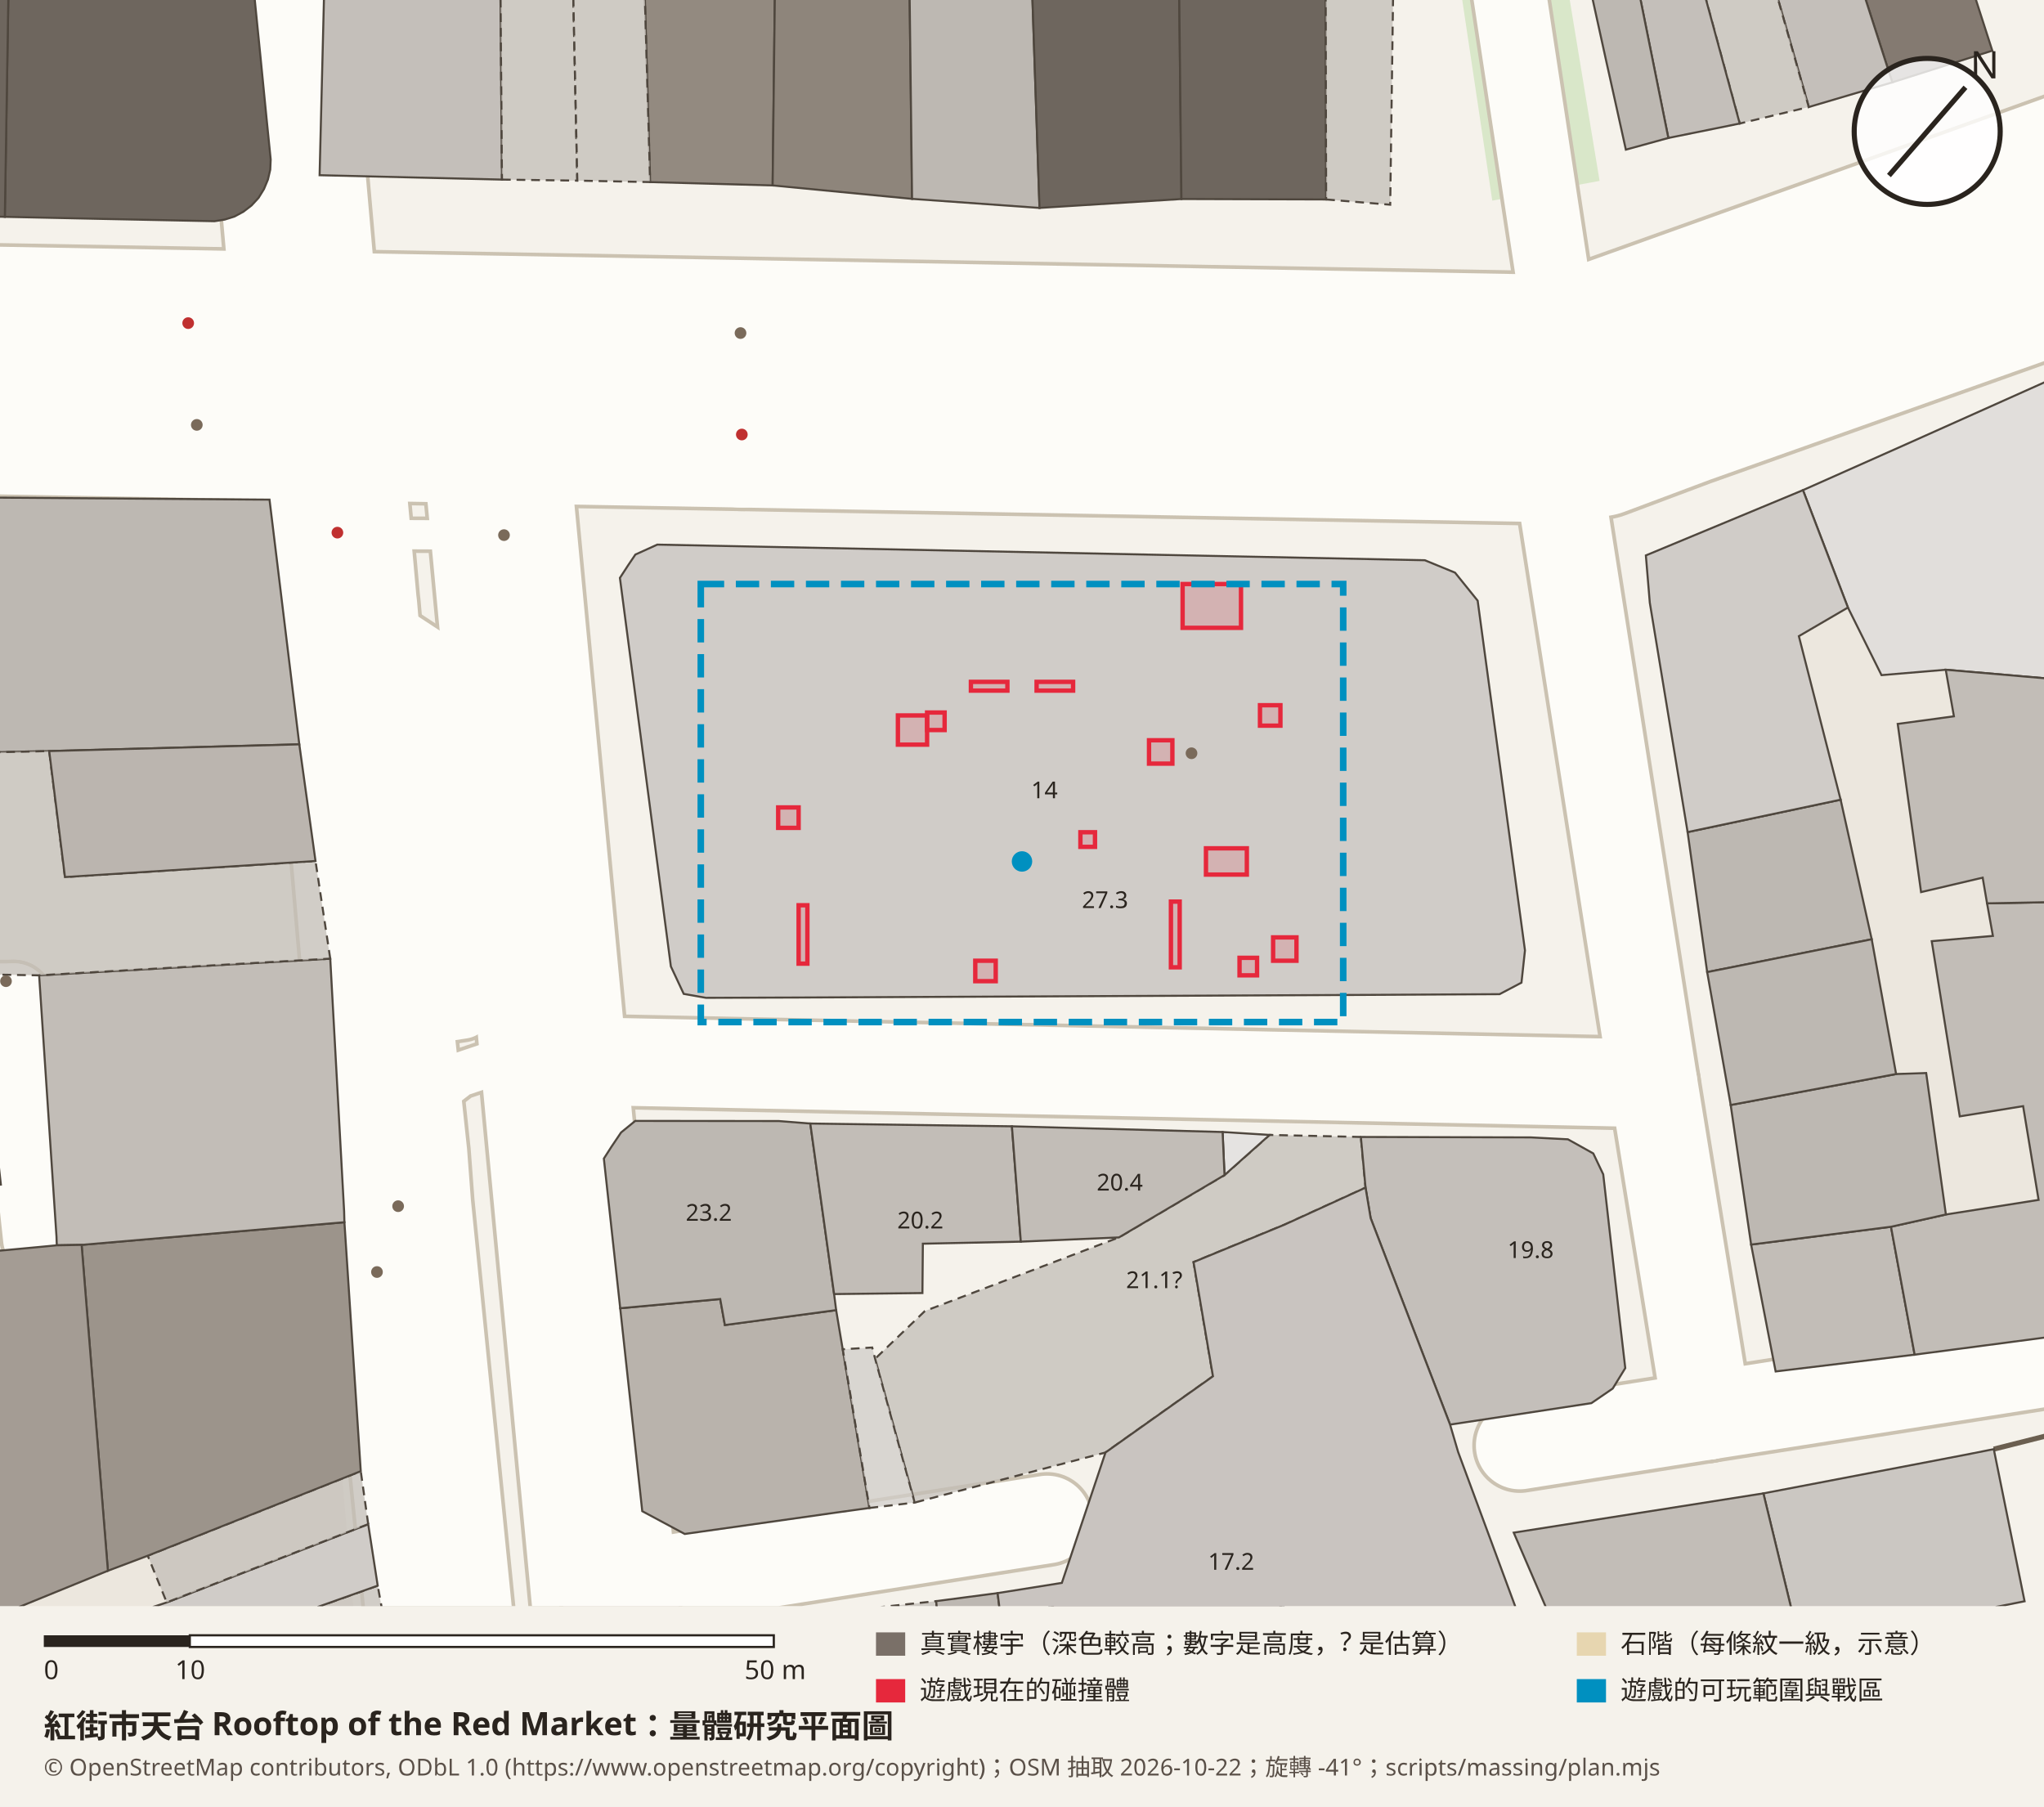
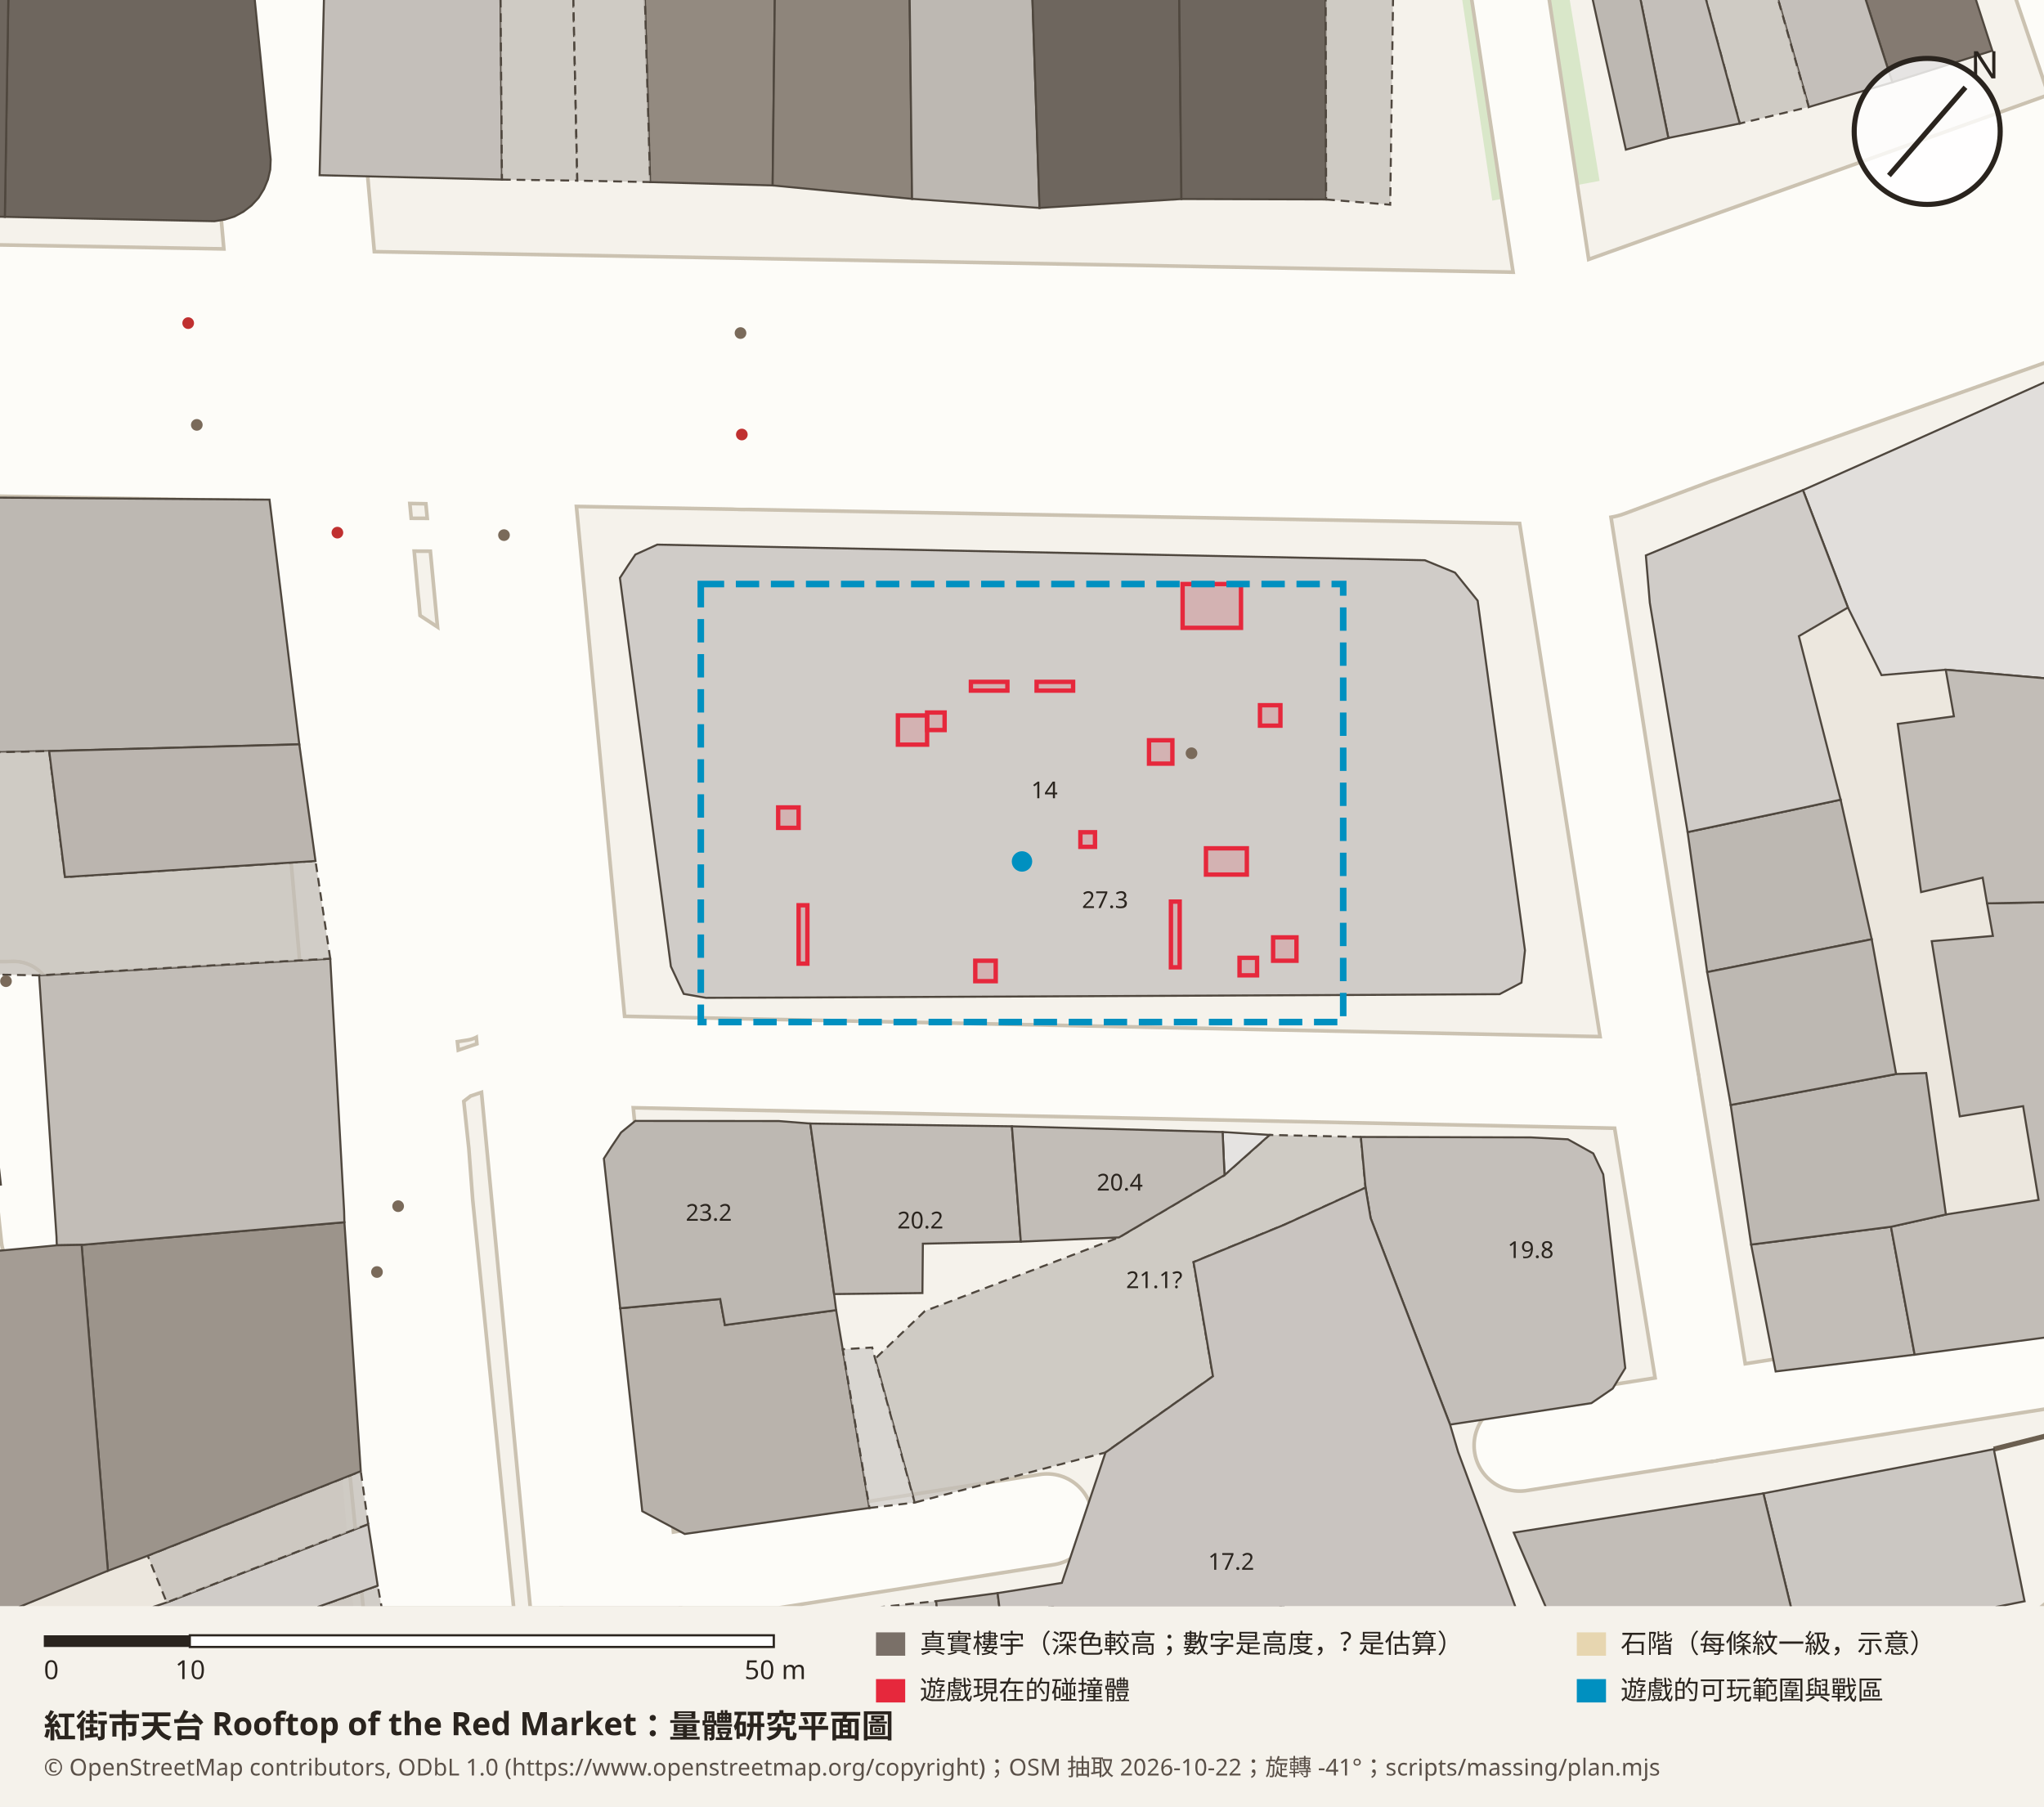
<svg xmlns="http://www.w3.org/2000/svg" width="1120" height="990" viewBox="-70 -55 140 123.75" font-family="'Noto Sans TC','PingFang TC','Microsoft JhengHei',sans-serif">
  <rect x="-70" y="-55" width="140" height="123.75" fill="#f5f2eb" />
  <clipPath id="view">
    <rect x="-70" y="-55" width="140" height="110" />
  </clipPath>
  <g clip-path="url(#view)">
    <g id="areas">
      <polygon points="-38.89,134.63 -46.65,45.18 -197.97,89.03 -197.64,95.36 -179.95,143.37 -293.29,188.76 -271.13,230.96" fill="#ece7de" />
      <polygon points="61.14,37.78 84.73,34.68 80.64,6.59 78.59,-7.81 76.95,-19.33 75.27,-31.16 60.75,-24.66 53.49,-21.43 42.73,-16.96 43,-13.72 45.59,1.99 46.93,11.58 48.54,20.68 49.94,30.24 51.27,37.14 51.62,38.93" fill="#ece7de" />
      <polygon points="25.1,-88.78 32.21,-41.26 39.56,-42.61 31.93,-88.91" fill="#d9e7c9" />
      <polygon points="-246.54,-34.43 -247.28,-33.91 -247.48,-33.06 -246.94,-32.3 -246.17,-31.84 -245.29,-31.86 -50.7,-28.13 -49.88,-28.43 -49.4,-29.19 -49.45,-29.96 -50.15,-30.42 -51.25,-30.64 -245.57,-34.49" fill="#cfe0bf" />
    </g>
    <g id="roads" fill="none" stroke-linecap="round" stroke-linejoin="round">
      <polyline points="-43.97,15 -46.42,-13.4 -46.46,-13.73 -46.89,-18.52 -47.56,-25.74" stroke="#cbc2b1" stroke-width="10.5" />
+       <polyline points="53.16,-124.54 79,-50.75 81.18,-44.34 82.94,-35.83 84.7,-20.6 76.95,-19.33" stroke="#cbc2b1" stroke-width="3.5" />
      <polyline points="-49.06,-32.72 -54.08,-89.51 -55.12,-96.84" stroke="#cbc2b1" stroke-width="10.5" />
      <polyline points="-49.06,-32.72 -43.9,-31.63 -39.31,-28.98 -36.16,-25.54" stroke="#cbc2b1" stroke-width="10.5" />
      <polyline points="-258.43,-36.49 -249.78,-36.33 -149.32,-34.53 -132.9,-34.24 -126.4,-34.12 -107.21,-33.77 -97.9,-33.6 -57.11,-32.87 -49.06,-32.72" stroke="#cbc2b1" stroke-width="10.5" />
+       <polyline points="75.84,-45.04 73.58,-51.69 58.88,-94.98 55.44,-105.23" stroke="#cbc2b1" stroke-width="8.5" />
+       <polyline points="63.53,-108.05 65.58,-102.06 67.07,-97.66 81.78,-54.37 83.95,-47.95" stroke="#cbc2b1" stroke-width="8.5" />
      <polyline points="-47.56,-25.74 -49.06,-32.72" stroke="#cbc2b1" stroke-width="10.5" />
      <polyline points="-36.16,-25.54 -47.56,-25.74" stroke="#cbc2b1" stroke-width="10.5" />
      <polyline points="-36.16,-25.54 -35.48,-18.35 -32.08,17.63 -28.65,53.84 -26.51,76.33 -23.93,103.56 -21.38,130.42 -20.87,135.88" stroke="#cbc2b1" stroke-width="10.5" />
      <polyline points="-19.28,-32.19 -19.19,-25.24" stroke="#cbc2b1" stroke-width="2.5" />
      <polyline points="-56.52,-25.9 -57.11,-32.87" stroke="#cbc2b1" stroke-width="2.5" />
      <polyline points="-42.73,27.61 -46.43,27.96" stroke="#cbc2b1" stroke-width="2" />
      <polyline points="-28.65,53.84 1.72,49.07" stroke="#cbc2b1" stroke-width="6.5" />
      <polyline points="43.26,19.2 -32.08,17.63" stroke="#cbc2b1" stroke-width="6.5" />
      <polyline points="36.45,-24.23 43.26,19.2 46.95,41.97" stroke="#cbc2b1" stroke-width="6.5" />
      <polyline points="-47.56,-25.74 -56.52,-25.9 -94.28,-26.57 -108.45,-26.83 -132.46,-27.26" stroke="#cbc2b1" stroke-width="10.5" />
      <polyline points="-35.48,-18.35 -39.89,-18.37 -42.02,-18.38 -46.89,-18.52" stroke="#cbc2b1" stroke-width="2.5" />
      <polyline points="-43.97,15 -38.32,14.14 -40.51,-9.83 -46.46,-13.73" stroke="#cbc2b1" stroke-width="4.5" />
      <polyline points="-42.99,24.15 -41.17,20.64 -38.54,18.61 -35.38,17.55 -32.08,17.63" stroke="#cbc2b1" stroke-width="3.5" />
      <polyline points="46.95,41.97 87.54,35.6" stroke="#cbc2b1" stroke-width="6.5" />
      <polyline points="77.88,-38.37 45.4,-26.84 39.5,-24.63 37.02,-24.23 36.45,-24.23" stroke="#cbc2b1" stroke-width="10.5" />
      <polyline points="-32.09,138.66 -34.42,113.13 -36.65,91.01 -37.89,77.33 -39.14,63.34 -42.73,27.61 -42.99,24.15 -43.97,15" stroke="#cbc2b1" stroke-width="10.5" />
      <polyline points="-69.05,13.48 -86.71,13.53 -94.35,13.56" stroke="#cbc2b1" stroke-width="5.5" />
      <polyline points="-49.06,-32.72 -19.28,-32.19 37.08,-31.17 75.84,-45.04" stroke="#cbc2b1" stroke-width="10.5" />
      <polyline points="-19.19,-25.24 -36.16,-25.54" stroke="#cbc2b1" stroke-width="10.5" />
      <polyline points="36.45,-24.23 -19.19,-25.24" stroke="#cbc2b1" stroke-width="10.5" />
      <polyline points="34.09,44 46.95,41.97" stroke="#cbc2b1" stroke-width="6.5" />
      <polyline points="-67.29,29.82 -69.05,13.48" stroke="#cbc2b1" stroke-width="5.5" />
      <polyline points="-66.13,29.71 -67.29,29.82" stroke="#cbc2b1" stroke-width="2" />
+       <polyline points="88.54,43.07 47.28,76.96 44.98,78.84 12.09,105.74 9.95,106.06 -4.57,105.89 -23.93,103.56" stroke="#cbc2b1" stroke-width="5.5" />
      <polyline points="27.25,-95.9 37.08,-31.17" stroke="#cbc2b1" stroke-width="5.5" />
      <polyline points="-43.97,15 -46.42,-13.4 -46.46,-13.73 -46.89,-18.52 -47.56,-25.74" stroke="#fdfcf8" stroke-width="10" />
+       <polyline points="53.16,-124.54 79,-50.75 81.18,-44.34 82.94,-35.83 84.7,-20.6 76.95,-19.33" stroke="#fdfcf8" stroke-width="3" />
      <polyline points="-49.06,-32.72 -54.08,-89.51 -55.12,-96.84" stroke="#fdfcf8" stroke-width="10" />
      <polyline points="-49.06,-32.72 -43.9,-31.63 -39.31,-28.98 -36.16,-25.54" stroke="#fdfcf8" stroke-width="10" />
      <polyline points="-258.43,-36.49 -249.78,-36.33 -149.32,-34.53 -132.9,-34.24 -126.4,-34.12 -107.21,-33.77 -97.9,-33.6 -57.11,-32.87 -49.06,-32.72" stroke="#fdfcf8" stroke-width="10" />
+       <polyline points="75.84,-45.04 73.58,-51.69 58.88,-94.98 55.44,-105.23" stroke="#fdfcf8" stroke-width="8" />
+       <polyline points="63.53,-108.05 65.58,-102.06 67.07,-97.66 81.78,-54.37 83.95,-47.95" stroke="#fdfcf8" stroke-width="8" />
      <polyline points="-47.56,-25.74 -49.06,-32.72" stroke="#fdfcf8" stroke-width="10" />
      <polyline points="-36.16,-25.54 -47.56,-25.74" stroke="#fdfcf8" stroke-width="10" />
      <polyline points="-36.16,-25.54 -35.48,-18.35 -32.08,17.63 -28.65,53.84 -26.51,76.33 -23.93,103.56 -21.38,130.42 -20.87,135.88" stroke="#fdfcf8" stroke-width="10" />
      <polyline points="-19.28,-32.19 -19.19,-25.24" stroke="#fdfcf8" stroke-width="2" />
      <polyline points="-56.52,-25.9 -57.11,-32.87" stroke="#fdfcf8" stroke-width="2" />
      <polyline points="-42.73,27.61 -46.43,27.96" stroke="#fdfcf8" stroke-width="1.5" />
      <polyline points="-28.65,53.84 1.72,49.07" stroke="#fdfcf8" stroke-width="6" />
      <polyline points="43.26,19.2 -32.08,17.63" stroke="#fdfcf8" stroke-width="6" />
      <polyline points="36.45,-24.23 43.26,19.2 46.95,41.97" stroke="#fdfcf8" stroke-width="6" />
      <polyline points="-47.56,-25.74 -56.52,-25.9 -94.28,-26.57 -108.45,-26.83 -132.46,-27.26" stroke="#fdfcf8" stroke-width="10" />
      <polyline points="-35.48,-18.35 -39.89,-18.37 -42.02,-18.38 -46.89,-18.52" stroke="#fdfcf8" stroke-width="2" />
      <polyline points="-43.97,15 -38.32,14.14 -40.51,-9.83 -46.46,-13.73" stroke="#fdfcf8" stroke-width="4" />
      <polyline points="-42.99,24.15 -41.17,20.64 -38.54,18.61 -35.38,17.55 -32.08,17.63" stroke="#fdfcf8" stroke-width="3" />
      <polyline points="46.95,41.97 87.54,35.6" stroke="#fdfcf8" stroke-width="6" />
      <polyline points="77.88,-38.37 45.4,-26.84 39.5,-24.63 37.02,-24.23 36.45,-24.23" stroke="#fdfcf8" stroke-width="10" />
      <polyline points="-32.09,138.66 -34.42,113.13 -36.65,91.01 -37.89,77.33 -39.14,63.34 -42.73,27.61 -42.99,24.15 -43.97,15" stroke="#fdfcf8" stroke-width="10" />
      <polyline points="-69.05,13.48 -86.71,13.53 -94.35,13.56" stroke="#fdfcf8" stroke-width="5" />
      <polyline points="-49.06,-32.72 -19.28,-32.19 37.08,-31.17 75.84,-45.04" stroke="#fdfcf8" stroke-width="10" />
      <polyline points="-19.19,-25.24 -36.16,-25.54" stroke="#fdfcf8" stroke-width="10" />
      <polyline points="36.45,-24.23 -19.19,-25.24" stroke="#fdfcf8" stroke-width="10" />
      <polyline points="34.09,44 46.95,41.97" stroke="#fdfcf8" stroke-width="6" />
      <polyline points="-67.29,29.82 -69.05,13.48" stroke="#fdfcf8" stroke-width="5" />
      <polyline points="-66.13,29.71 -67.29,29.82" stroke="#fdfcf8" stroke-width="1.5" />
+       <polyline points="88.54,43.07 47.28,76.96 44.98,78.84 12.09,105.74 9.95,106.06 -4.57,105.89 -23.93,103.56" stroke="#fdfcf8" stroke-width="5" />
      <polyline points="27.25,-95.9 37.08,-31.17" stroke="#fdfcf8" stroke-width="5" />
    </g>
    <g id="steps" fill="none">
</g>
    <g id="barriers" fill="none" stroke="#6b5f50" stroke-width="0.35">
      <polyline points="56.05,67.13 82.76,44.53 81.95,40.36 66.56,44.25" />
    </g>
    <g id="buildings" stroke="#4f473e" stroke-width="0.14">
      <polygon points="3.48,0.56 3.52,4.98 -0.43,4.99 -0.41,8.12 3.33,8.12 3.36,12.79 8.26,12.78 8.23,8.44 11.79,8.45 11.76,4.91 7.67,4.91 7.65,0.56" fill="hsl(30 8% 68%)" />
      <polygon points="11.75,31.44 13.08,39.26 5.72,44.48 9.23,52.16 1.54,55.17 3.38,61.03 26.03,51.55 17.97,28.88" fill="hsl(30 8% 49%)" />
      <polygon points="23.21,22.87 16.96,22.73 13.87,25.48 6.64,29.75 -6.65,34.79 -10.06,38.06 -7.35,47.91 5.72,44.48 13.08,39.26 11.75,31.44 17.97,28.88 23.53,26.34" fill="hsl(30 8% 74%)" fill-opacity="0.75" stroke-dasharray="0.6 0.4" />
      <polygon points="13.87,25.48 16.96,22.73 13.74,22.53" fill="hsl(30 8% 89%)" />
      <polygon points="-23.17,13.07 -21.64,13.34 -15.49,13.32 23.54,13.14 32.71,13.09 34.21,12.3 34.45,10.09 31.21,-13.86 29.66,-15.78 27.59,-16.63 -24.98,-17.7 -26.48,-17.02 -26.98,-16.28 -27.54,-15.42 -24.05,11.19" fill="hsl(30 8% 80%)" />
      <polygon points="46.93,11.58 58.2,9.33 56.07,-0.23 45.59,1.99" fill="hsl(30 8% 72%)" />
      <polygon points="49.94,30.24 51.27,37.14 51.62,38.93 61.14,37.78 59.52,29.02" fill="hsl(30 8% 74%)" />
      <polygon points="66.1,6.87 66.5,9.1 62.31,9.46 64.23,21.46 68.57,20.76 69.63,27.18 63.28,28.18 59.52,29.02 61.14,37.78 84.73,34.68 80.64,6.59" fill="hsl(30 8% 74%)" />
      <polygon points="78.59,-7.81 76.95,-19.33 75.27,-31.16 60.75,-24.66 53.49,-21.43 56.57,-13.39 58.87,-8.76 63.27,-9.13" fill="hsl(30 8% 87%)" />
      <polygon points="49.94,30.24 59.52,29.02 63.28,28.18 61.93,18.49 59.87,18.56 48.54,20.68" fill="hsl(30 8% 72%)" />
      <polygon points="80.64,6.59 78.59,-7.81 63.27,-9.13 63.83,-5.94 59.98,-5.42 61.58,6.1 65.8,5.11 66.1,6.87" fill="hsl(30 8% 74%)" />
      <polygon points="48.54,20.68 59.87,18.56 58.2,9.33 46.93,11.58" fill="hsl(30 8% 72%)" />
      <polygon points="53.49,-21.43 42.73,-16.96 43,-13.72 45.59,1.99 56.07,-0.23 53.21,-11.43 56.57,-13.39" fill="hsl(30 8% 80%)" />
      <polygon points="38.43,-57.32 41.73,-58.17 45.61,-59.59 50.09,-61 55.33,-62.66 59.61,-49.36 66.46,-51.53 51.27,-98.7 32.53,-91.79" fill="hsl(30 8% 48%)" />
      <polygon points="-63.13,-40.01 -55.31,-39.85 -54.61,-39.96 -53.94,-40.17 -53.33,-40.5 -52.77,-40.93 -52.29,-41.45 -51.92,-42.05 -51.65,-42.7 -51.49,-43.38 -51.46,-44.08 -51.74,-46.86 -52.15,-51.02 -54.51,-74.56 -55.58,-85.62 -55.76,-86.3 -56.05,-86.95 -56.44,-87.53 -56.9,-88.01 -57.42,-88.42 -58,-88.72 -58.62,-88.94 -59.26,-89.06 -68.88,-89.25 -69.67,-40.15" fill="hsl(30 8% 40%)" />
      <polygon points="-68.88,-89.25 -87.73,-89.64 -88.26,-52.7 -88.41,-40.54 -69.67,-40.15" fill="hsl(30 8% 40%)" />
      <polygon points="-48.11,-43 -35.62,-42.7 -35.73,-56.58 -47.77,-56.75" fill="hsl(30 8% 75%)" />
      <polygon points="-27.52,34.6 -26.01,48.5 -23.1,50.06 -12.84,48.61 -10.45,48.28 -12.28,37.41 -12.73,34.73 -20.35,35.75 -20.67,33.97" fill="hsl(30 8% 70%)" />
      <polygon points="-51.54,-20.78 -78.44,-20.98 -79.4,-3.46 -75.26,-3.37 -66.63,-3.56 -49.5,-4.02 -51.04,-16.68" fill="hsl(30 8% 72%)" />
      <polygon points="-17.08,-42.3 -16.52,-90.24 -32.56,-90.7 -33.6,-58.31 -30.8,-58.22 -25.9,-57.56 -25.47,-42.53" fill="hsl(30 8% 54%)" />
      <polygon points="0.54,-89.86 -16.52,-90.24 -17.08,-42.3 -7.53,-41.38 -7.77,-61.4 0.52,-60.85" fill="hsl(30 8% 52%)" />
      <polygon points="-7.77,-61.4 -7.53,-41.38 1.2,-40.76 0.52,-60.85" fill="hsl(30 8% 72%)" />
      <polygon points="0.52,-60.85 1.2,-40.76 10.92,-41.37 10.39,-90 0.54,-89.86" fill="hsl(30 8% 40%)" />
      <polygon points="10.92,-41.37 20.83,-41.34 20.72,-89.59 10.39,-90" fill="hsl(30 8% 40%)" />
      <polygon points="20.83,-41.34 25.22,-40.98 25.65,-72.15 25.53,-73.19 24.55,-81.89 23.71,-89.38 20.72,-89.59" fill="hsl(30 8% 74%)" fill-opacity="0.75" stroke-dasharray="0.6 0.4" />
      <polygon points="55.33,-62.66 50.09,-61 53.89,-47.67 59.61,-49.36" fill="hsl(30 8% 75%)" />
      <polygon points="50.09,-61 45.61,-59.59 49.16,-46.54 53.89,-47.67" fill="hsl(30 8% 74%)" fill-opacity="0.75" stroke-dasharray="0.6 0.4" />
      <polygon points="45.61,-59.59 41.73,-58.17 42.09,-56.39 44.27,-45.55 49.16,-46.54" fill="hsl(30 8% 75%)" />
      <polygon points="42.09,-56.39 38.94,-55.71 40.05,-50.66 40.62,-48.1 41.36,-44.75 44.27,-45.55" fill="hsl(30 8% 72%)" />
      <polygon points="-35.62,-42.7 -30.46,-42.63 -30.8,-58.22 -33.6,-58.31 -35.82,-58.31 -35.73,-56.58" fill="hsl(30 8% 74%)" fill-opacity="0.75" stroke-dasharray="0.6 0.4" />
      <polygon points="-25.9,-57.56 -30.8,-58.22 -30.46,-42.63 -25.47,-42.53" fill="hsl(30 8% 74%)" fill-opacity="0.75" stroke-dasharray="0.6 0.4" />
      <polygon points="-12.73,34.73 -12.87,33.63 -14.5,21.95 -16.65,21.78 -26.49,21.77 -27.46,22.56 -28.12,23.54 -28.64,24.35 -27.52,34.6 -20.67,33.97 -20.35,35.75" fill="hsl(30 8% 72%)" />
      <polygon points="-44.13,53.6 -59.02,58.89 -57.49,63.17 -53.23,61.6 -43.34,57.92" fill="hsl(30 8% 74%)" fill-opacity="0.75" stroke-dasharray="0.6 0.4" />
      <polygon points="-44.13,53.6 -44.78,49.39 -58.58,54.75 -60.38,55.34 -59.02,58.89" fill="hsl(30 8% 80%)" />
      <polygon points="-44.78,49.39 -45.29,45.76 -59.88,51.55 -58.58,54.75" fill="hsl(30 8% 74%)" fill-opacity="0.75" stroke-dasharray="0.6 0.4" />
      <polygon points="-45.29,45.76 -46.41,28.71 -64.41,30.26 -62.61,52.58 -59.88,51.55" fill="hsl(30 8% 58%)" />
      <polygon points="-66.13,29.71 -66.11,30.29 -64.41,30.26 -46.41,28.71 -46.43,27.96 -47.38,10.66 -67.32,11.8" fill="hsl(30 8% 74%)" />
      <polygon points="-47.38,10.66 -48.39,3.97 -65.55,5.07 -66.63,-3.56 -75.26,-3.37 -74.47,11.68 -67.32,11.8" fill="hsl(30 8% 74%)" fill-opacity="0.75" stroke-dasharray="0.6 0.4" />
      <polygon points="-48.39,3.97 -49.5,-4.02 -66.63,-3.56 -65.55,5.07" fill="hsl(30 8% 71%)" />
      <polygon points="-12.87,33.63 -6.82,33.56 -6.79,30.18 -0.08,30.04 -0.69,22.14 -14.5,21.95" fill="hsl(30 8% 74%)" />
      <polygon points="-0.08,30.04 6.64,29.75 13.87,25.48 13.74,22.53 -0.69,22.14" fill="hsl(30 8% 74%)" />
      <polygon points="39,41.1 40.46,40.1 41.32,38.7 40.98,35.77 39.95,26.66 39.81,25.43 39.13,24 37.39,23.03 34.85,22.9 23.21,22.87 23.53,26.34 23.88,28.43 29.32,42.57" fill="hsl(30 8% 75%)" />
      <polygon points="53.23,57.39 53.88,60.49 60.2,59.56 59.64,56.46 68.67,54.67 66.56,44.25 64.75,44.61 50.78,47.28" fill="hsl(30 8% 78%)" />
      <polygon points="-10.45,48.28 -7.35,47.91 -10.06,38.06 -10.26,37.29 -12.28,37.41" fill="hsl(30 8% 80%)" fill-opacity="0.75" stroke-dasharray="0.6 0.4" />
      <polygon points="-8.67,70.26 -4.36,69.71 -5.88,54.66 -10.28,55.13" fill="hsl(30 8% 74%)" fill-opacity="0.75" stroke-dasharray="0.6 0.4" />
      <polygon points="-4.36,69.71 0.2,69.11 -1.67,54.11 -5.88,54.66" fill="hsl(30 8% 72%)" />
      <polygon points="-1.67,54.11 0.2,69.11 2.55,68.81 2.68,70.7 6.53,69.11 9.9,67.67 13.32,66.3 16.81,64.85 29.39,59.9 34.7,57.5 29.87,44.44 29.32,42.57 23.88,28.43 23.53,26.34 17.97,28.88 11.75,31.44 13.08,39.26 5.72,44.48 2.73,53.41" fill="hsl(30 8% 77%)" />
      <polygon points="50.78,47.28 33.68,49.97 38.28,60.64 39.42,60.39 53.23,57.39" fill="hsl(30 8% 74%)" />
      <polygon points="-64.41,30.26 -66.11,30.29 -67.37,30.41 -70.05,30.66 -70.7,26.2 -79.01,26.84 -76.7,58.33 -62.61,52.58" fill="hsl(30 8% 61%)" />
      <polygon points="-70.7,26.2 -69.94,26.13 -71.24,14.52 -80.23,14.95 -80.05,16.66 -79.01,26.84" fill="hsl(30 8% 75%)" />
    </g>
    <g id="points">
      <circle cx="-69.59" cy="12.2" r="0.4" fill="#7a6a5a" fill-opacity="1" />
      <circle cx="11.61" cy="-3.41" r="0.4" fill="#7a6a5a" fill-opacity="1" />
      <circle cx="-44.18" cy="32.12" r="0.4" fill="#7a6a5a" fill-opacity="1" />
      <circle cx="-56.52" cy="-25.9" r="0.4" fill="#7a6a5a" fill-opacity="1" />
      <circle cx="-57.11" cy="-32.87" r="0.4" fill="#c03030" fill-opacity="1" />
      <circle cx="-19.19" cy="-25.24" r="0.4" fill="#c03030" fill-opacity="1" />
      <circle cx="-19.28" cy="-32.19" r="0.4" fill="#7a6a5a" fill-opacity="1" />
      <circle cx="-46.89" cy="-18.52" r="0.4" fill="#c03030" fill-opacity="1" />
      <circle cx="-35.48" cy="-18.35" r="0.4" fill="#7a6a5a" fill-opacity="1" />
      <circle cx="-42.73" cy="27.61" r="0.4" fill="#7a6a5a" fill-opacity="1" />
    </g>
    <g id="heights" font-size="1.6" fill="#2a241e" text-anchor="middle">
      <text x="5.69" y="7.19">27.3</text>
      <text x="9.06" y="33.22">21.1?</text>
      <text x="1.54" y="-0.33">14</text>
      <text x="-21.45" y="28.61">23.2</text>
      <text x="-6.96" y="29.13">20.2</text>
      <text x="6.7" y="26.54">20.4</text>
      <text x="34.84" y="31.16">19.8</text>
      <text x="14.33" y="52.51">17.2</text>
    </g>
    <g id="names" font-size="2.4" fill="#8a3c0c" text-anchor="middle" font-weight="bold">
</g>
    <g id="game" fill="#e6283c" fill-opacity="0.16" stroke="#e6283c" stroke-width="0.3">
      <rect x="-8.5" y="-6" width="2" height="2" />
      <rect x="-6.5" y="-6.2" width="1.2" height="1.2" />
      <rect x="8.7" y="-4.3" width="1.6" height="1.6" />
      <rect x="17.2" y="9.2" width="1.6" height="1.6" />
      <rect x="14.9" y="10.6" width="1.2" height="1.2" />
      <rect x="-3.2" y="10.8" width="1.4" height="1.4" />
      <rect x="-3.5" y="-8.3" width="2.5" height="0.6" />
      <rect x="1" y="-8.3" width="2.5" height="0.6" />
      <rect x="10.2" y="6.75" width="0.6" height="4.5" />
      <rect x="-15.3" y="7" width="0.6" height="4" />
      <rect x="4" y="2" width="1" height="1" />
      <rect x="12.6" y="3.1" width="2.8" height="1.8" />
      <rect x="16.3" y="-6.7" width="1.4" height="1.4" />
      <rect x="-16.7" y="0.3" width="1.4" height="1.4" />
      <rect x="11" y="-15" width="4" height="3" />
    </g>
    <rect x="-22" y="-15" width="44" height="30" fill="none" stroke="#0090c0" stroke-width="0.45" stroke-dasharray="1.6 0.8" />
    <circle cx="0" cy="4" r="0.7" fill="#0090c0" />
  </g>
  <g id="north" stroke="#2a241e" stroke-width="0.35" fill="#2a241e">
    <circle cx="62" cy="-46" r="5" fill="#fff" fill-opacity="0.8" />
    <line x1="59.38" y1="-42.98" x2="64.62" y2="-49.02" />
    <text x="65.94" y="-49.63" font-size="2.6" text-anchor="middle" stroke="none">N</text>
  </g>
  <g id="scale" font-size="1.8" fill="#2a241e">
    <rect x="-67" y="57" width="10" height="0.8" fill="#2a241e" />
    <rect x="-57" y="57" width="40" height="0.8" fill="#fff" stroke="#2a241e" stroke-width="0.15" />
    <text x="-67" y="60">0</text>
    <text x="-58" y="60">10</text>
    <text x="-19" y="60">50 m</text>
  </g>
  <rect x="-10" y="56.8" width="2" height="1.6" fill="#7a7068" />
  <text x="-7" y="58.2" font-size="1.8" fill="#2a241e">真實樓宇（深色較高；數字是高度，? 是估算）</text>
  <rect x="38" y="56.8" width="2" height="1.6" fill="#e7d6b0" />
  <text x="41" y="58.2" font-size="1.8" fill="#2a241e">石階（每條紋一級，示意）</text>
  <rect x="-10" y="60" width="2" height="1.6" fill="#e6283c" />
  <text x="-7" y="61.4" font-size="1.8" fill="#2a241e">遊戲現在的碰撞體</text>
  <rect x="38" y="60" width="2" height="1.6" fill="#0090c0" />
  <text x="41" y="61.4" font-size="1.8" fill="#2a241e">遊戲的可玩範圍與戰區</text>
  <text x="-67" y="64" font-size="2.2" fill="#2a241e" font-weight="bold">紅街市天台 Rooftop of the Red Market：量體研究平面圖</text>
  <text x="-67" y="66.6" font-size="1.6" fill="#5a5048">© OpenStreetMap contributors, ODbL 1.0 (https://www.openstreetmap.org/copyright)；OSM 抽取 2026-10-22；旋轉 -41°；scripts/massing/plan.mjs</text>
</svg>
